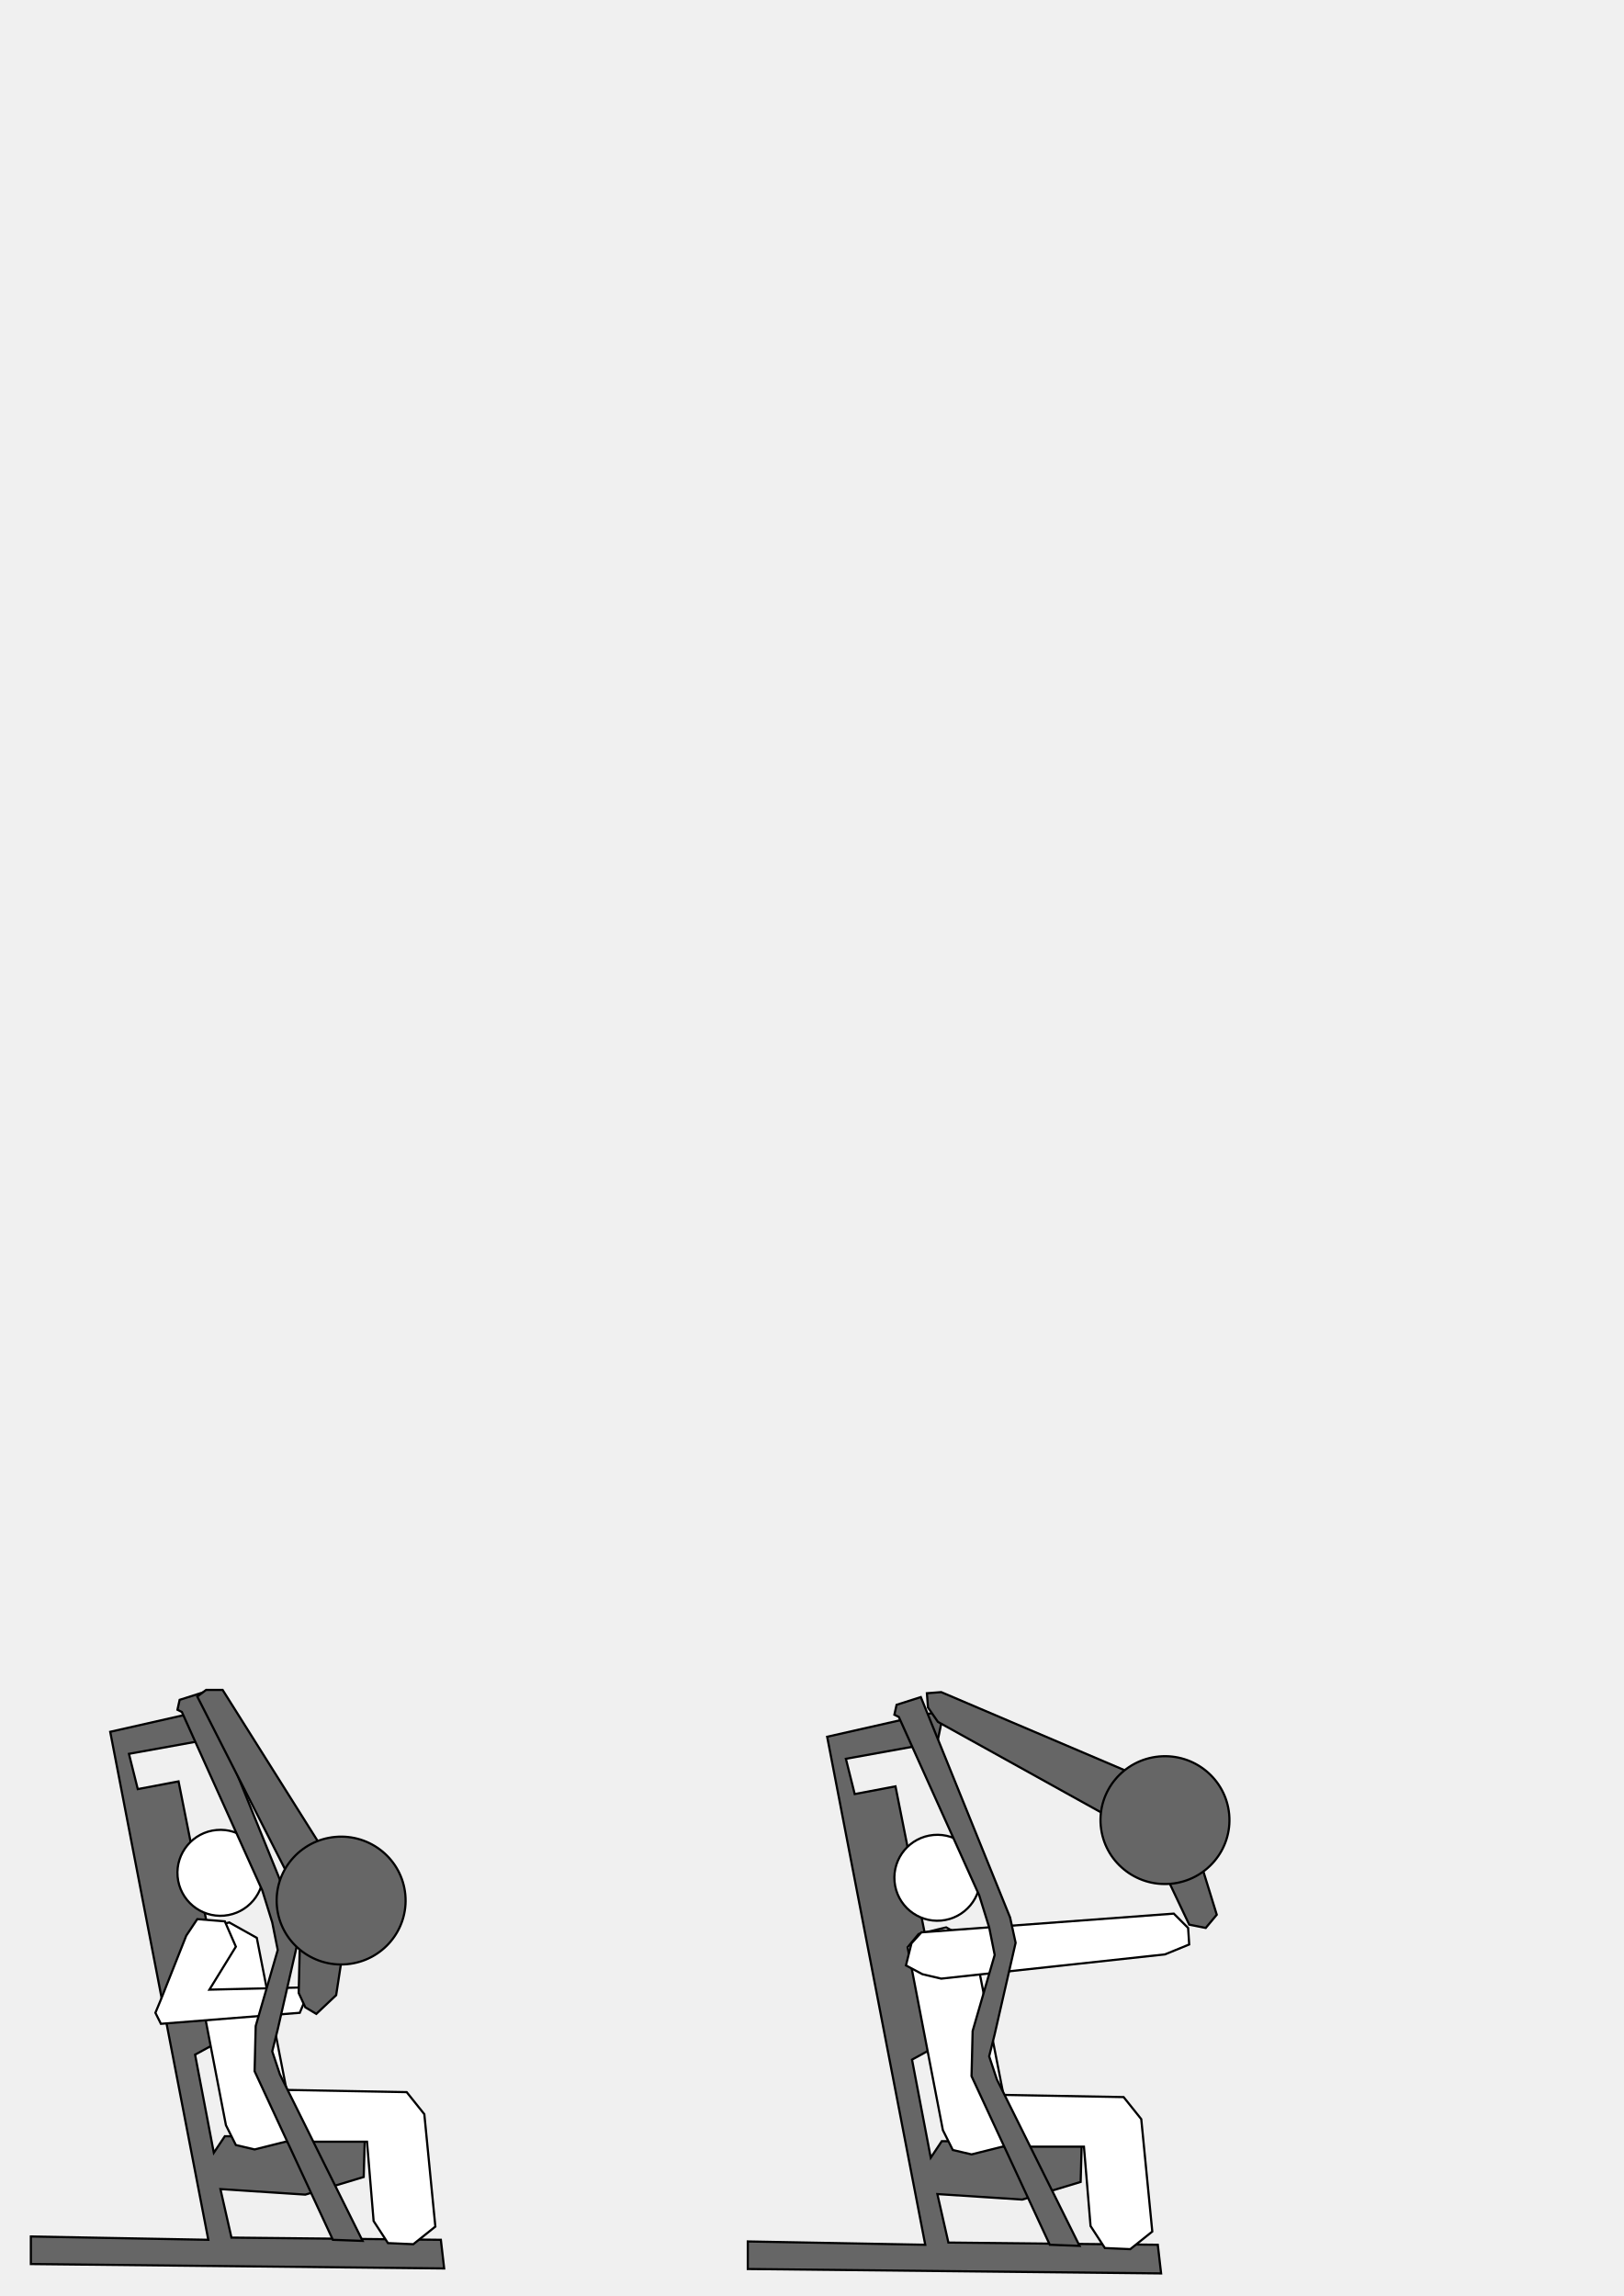
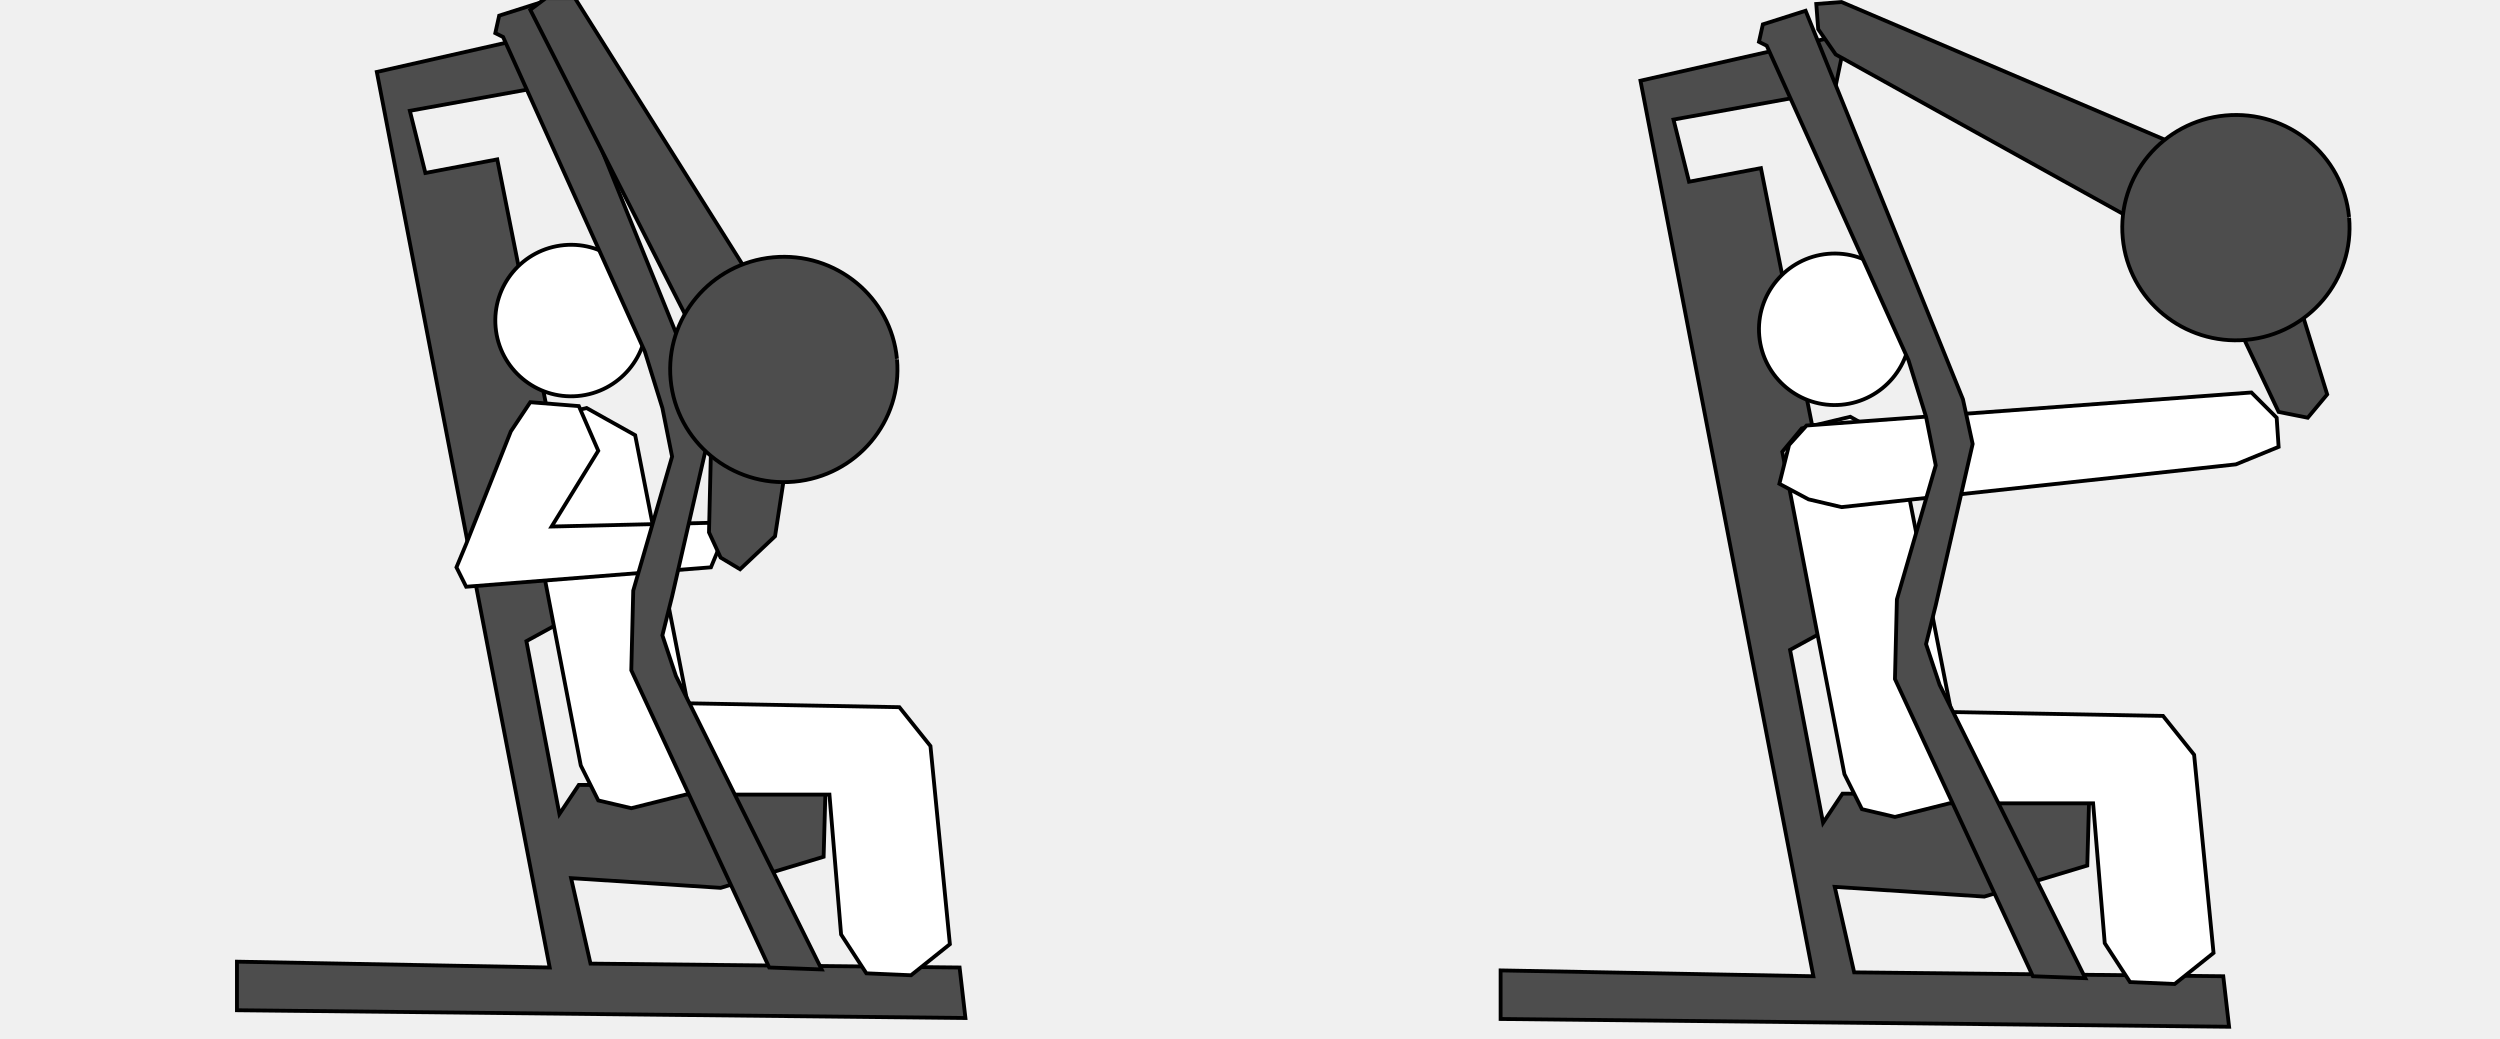
- <svg xmlns="http://www.w3.org/2000/svg" width="744.094" height="1052.362" id="svg2" version="1.1">
-   <defs id="defs4" />
-   <g id="layer3">
-     <path style="fill:#666666;stroke:#000000;stroke-width:1px;stroke-linecap:butt;stroke-linejoin:miter;stroke-opacity:1" d="m 104.046,781.641 -53.538,12.122 44.952,232.84 -81.317,-1.515 0,12.627 189.404,2.02 -1.515,-13.132 -95.964,-1.01 -5.051,-22.223 38.891,2.525 26.769,-8.081 0.505,-18.183 -64.145,-0.505 -5.051,7.576 -8.586,-44.952 15.657,-8.586 -23.234,-116.673 -18.688,3.536 -4.041,-16.162 41.921,-7.576 z" id="path4883" />
-     <path style="fill:#ffffff;fill-opacity:1;stroke:#000000;stroke-width:1;stroke-linecap:round;stroke-linejoin:round;stroke-miterlimit:4;stroke-opacity:1;stroke-dasharray:none" id="path4885" d="m 114.578,854.679 a 19.698,19.698 0 1 1 -0.009,-0.101" transform="translate(6.060915,2.020305)" />
-     <path style="fill:#ffffff;stroke:#000000;stroke-width:1px;stroke-linecap:butt;stroke-linejoin:miter;stroke-opacity:1" d="m 105.056,881.141 -12.627,3.03 -5.051,6.061 16.162,83.843 4.546,9.091 8.586,2.02 14.142,-3.536 37.376,0 3.03,36.365 6.566,10.101 11.617,0.505 10.102,-8.081 -5.051,-51.518 -8.081,-10.102 -55.053,-1.01 -13.637,-69.701 z" id="path4887" />
-     <path style="fill:#ffffff;stroke:#000000;stroke-width:1px;stroke-linecap:butt;stroke-linejoin:miter;stroke-opacity:1" d="m 108.086,892.253 -5.051,-11.617 -12.627,-1.01 -5.051,7.576 -11.617,29.294 -2.525,6.061 2.525,5.051 63.64,-5.051 2.525,-6.061 -1.01,-5.556 -42.931,1.01 z" id="path5478" />
-     <path style="fill:#666666;stroke:#000000;stroke-width:1px;stroke-linecap:butt;stroke-linejoin:miter;stroke-opacity:1" d="m 81.317,783.662 1.01,-4.546 11.112,-3.536 40.911,101.015 2.525,11.617 -9.596,41.921 -2.525,10.102 3.536,10.607 37.881,76.267 -13.637,-0.505 -35.86,-77.277 0.505,-20.708 10.102,-34.85 -2.525,-12.627 -4.546,-14.647 -36.871,-81.822 z" id="path4889" />
-     <path style="fill:#666666;stroke:#000000;stroke-width:1px;stroke-linecap:butt;stroke-linejoin:miter;stroke-opacity:1" d="m 136.876,913.466 3.03,6.566 5.051,3.03 9.091,-8.586 7.071,-45.962 -59.094,-93.944 -7.576,0 -4.041,3.03 47.477,93.439 z" id="path4891" />
-     <path style="fill:#666666;fill-opacity:1;stroke:#000000;stroke-width:1;stroke-linecap:round;stroke-linejoin:round;stroke-miterlimit:4;stroke-opacity:1;stroke-dasharray:none" id="path4893" d="m 174.139,872.532 a 29.547,29.294 0 1 1 -0.014,-0.15" transform="translate(11.61675,-4.04061)" />
-     <path style="fill:#666666;stroke:#000000;stroke-width:1px;stroke-linecap:butt;stroke-linejoin:miter;stroke-opacity:1" d="m 432.598,783.914 -53.538,12.122 44.952,232.84 -81.317,-1.515 0,12.627 189.404,2.02 -1.515,-13.132 -95.964,-1.01 -5.051,-22.223 38.891,2.525 26.769,-8.081 0.505,-18.183 -64.145,-0.505 -5.051,7.576 -8.586,-44.952 15.657,-8.586 -23.234,-116.673 -18.688,3.536 -4.041,-16.162 41.921,-7.576 z" id="path4883-7" />
-     <path style="fill:#ffffff;fill-opacity:1;stroke:#000000;stroke-width:1;stroke-linecap:round;stroke-linejoin:round;stroke-miterlimit:4;stroke-opacity:1;stroke-dasharray:none" id="path4885-1" d="m 114.578,854.679 a 19.698,19.698 0 1 1 -0.009,-0.101" transform="translate(334.613,4.293144)" />
-     <path style="fill:#ffffff;stroke:#000000;stroke-width:1px;stroke-linecap:butt;stroke-linejoin:miter;stroke-opacity:1" d="m 433.608,883.414 -12.627,3.03 -5.051,6.061 16.162,83.843 4.546,9.091 8.586,2.02 14.142,-3.536 37.376,0 3.03,36.365 6.566,10.101 11.617,0.505 10.102,-8.081 -5.051,-51.518 -8.081,-10.102 -55.053,-1.01 -13.637,-69.701 z" id="path4887-0" />
-     <path style="fill:#ffffff;stroke:#000000;stroke-width:1px;stroke-linecap:butt;stroke-linejoin:miter;stroke-opacity:1" d="m 422.749,904.88 -7.576,-4.041 2.525,-10.102 4.546,-5.051 115.662,-8.586 6.566,6.566 0.505,7.576 -11.112,4.546 -102.53,11.112 z" id="path5480" />
-     <path style="fill:#666666;stroke:#000000;stroke-width:1px;stroke-linecap:butt;stroke-linejoin:miter;stroke-opacity:1" d="m 409.869,785.934 1.01,-4.546 11.112,-3.536 40.911,101.015 2.525,11.617 -9.596,41.921 -2.525,10.102 3.536,10.607 37.881,76.267 -13.637,-0.505 -35.86,-77.277 0.505,-20.708 10.102,-34.85 -2.525,-12.627 -4.546,-14.647 -36.871,-81.822 z" id="path4889-3" />
-     <path style="fill:#666666;stroke:#000000;stroke-width:1px;stroke-linecap:butt;stroke-linejoin:miter;stroke-opacity:1" d="m 425.274,782.651 -0.505,-6.566 6.566,-0.505 109.096,46.467 17.173,55.558 -5.051,6.061 -7.576,-1.515 -18.688,-39.396 -96.47,-53.538 z" id="path4950" />
-     <path style="fill:#666666;fill-opacity:1;stroke:#000000;stroke-width:1;stroke-linecap:round;stroke-linejoin:round;stroke-miterlimit:4;stroke-opacity:1;stroke-dasharray:none" id="path4893-8" d="m 174.139,872.532 a 29.547,29.294 0 1 1 -0.014,-0.15" transform="translate(389.1613,-40.91116)" />
-   </g>
+ <svg xmlns="http://www.w3.org/2000/svg" width="650" height="270" id="svg2">
+   <style type="text/css">
+ 		.equipment {fill:#4d4d4d;stroke:#000000;stroke-opacity:1}
+ 		.body { fill:#ffffff;stroke:#000000;stroke-opacity:1 }
+ 		.arrow { fill:#ff0000;stroke:#000000;stroke-opacity:1 }
+ 	</style>
+   <path id="path4883" class="equipment" d="M 151.509,6.588 97.971,18.71 l 44.952,232.84 -81.317,-1.515 0,12.627 189.404,2.02 -1.515,-13.132 -95.964,-1.01 -5.051,-22.223 38.891,2.525 26.769,-8.081 0.505,-18.183 -64.145,-0.505 -5.051,7.576 -8.586,-44.952 15.657,-8.586 -23.233,-116.673 -18.688,3.536 -4.041,-16.162 41.921,-7.576 z" />
+   <path id="path4885" class="body" d="m 168.102,81.646 a 19.698,19.698 0 1 1 -0.009,-0.101" />
+   <path id="path4887" class="body" d="m 152.519,106.088 -12.627,3.03 -5.051,6.061 16.162,83.843 4.546,9.091 8.586,2.02 14.142,-3.536 37.376,0 3.03,36.365 6.566,10.101 11.617,0.505 10.102,-8.081 -5.051,-51.518 -8.081,-10.102 -55.053,-1.01 -13.637,-69.701 z" />
+   <path id="path5478" class="body" d="m 155.549,117.2 -5.051,-11.617 -12.627,-1.01 -5.051,7.576 -11.617,29.294 -2.525,6.061 2.525,5.051 63.64,-5.051 2.525,-6.061 -1.01,-5.556 -42.931,1.01 z" />
+   <path id="path4889" class="equipment" d="m 128.78,8.608 1.01,-4.546 11.112,-3.536 40.911,101.015 2.525,11.617 -9.596,41.921 -2.525,10.102 3.536,10.607 37.881,76.267 -13.637,-0.505 -35.86,-77.277 0.505,-20.708 10.102,-34.85 -2.525,-12.627 L 167.671,91.441 130.801,9.618 z" />
+   <path id="path4891" class="equipment" d="m 184.339,138.413 3.03,6.566 5.051,3.03 9.091,-8.586 7.071,-45.962 -59.094,-93.944 -7.576,0 -4.041,3.03 47.477,93.439 z" />
+   <path id="path4893" class="equipment" d="m 233.219,93.438 a 29.547,29.294 0 1 1 -0.014,-0.15" />
+   <path id="path4883-7" class="equipment" d="m 480.061,8.861 -53.538,12.122 44.952,232.84 -81.317,-1.515 0,12.627 189.404,2.02 -1.515,-13.132 -95.964,-1.01 -5.051,-22.223 38.891,2.525 26.769,-8.081 0.505,-18.183 -64.145,-0.505 -5.051,7.576 -8.586,-44.952 15.657,-8.586 -23.234,-116.673 -18.688,3.536 -4.041,-16.162 41.921,-7.576 z" />
+   <path id="path4885-1" class="body" d="m 496.654,83.919 a 19.698,19.698 0 1 1 -0.009,-0.101" />
+   <path id="path4887-0" class="body" d="m 481.071,108.361 -12.627,3.03 -5.051,6.061 16.162,83.843 4.546,9.091 8.586,2.02 14.142,-3.536 37.376,0 3.03,36.365 6.566,10.101 11.617,0.505 10.102,-8.081 -5.051,-51.518 -8.081,-10.102 -55.053,-1.01 -13.637,-69.701 z" />
+   <path id="path5480" class="body" d="m 470.212,129.827 -7.576,-4.041 2.525,-10.102 4.546,-5.051 115.662,-8.586 6.566,6.566 0.505,7.576 -11.112,4.546 -102.53,11.112 z" />
+   <path id="path4889-3" class="equipment" d="m 457.332,10.881 1.01,-4.546 11.112,-3.536 40.911,101.015 2.525,11.617 -9.596,41.921 -2.525,10.102 3.536,10.607 37.881,76.267 -13.637,-0.505 -35.86,-77.277 0.505,-20.708 10.102,-34.85 -2.525,-12.627 -4.546,-14.647 -36.871,-81.822 z" />
+   <path id="path4950" class="equipment" d="m 472.737,7.598 -0.505,-6.566 6.566,-0.505 109.096,46.467 17.173,55.558 -5.051,6.061 -7.576,-1.515 -18.688,-39.396 -96.47,-53.538 z" />
+   <path id="path4893-8" class="equipment" d="m 610.764,56.567 a 29.547,29.294 0 1 1 -0.014,-0.15" />
</svg>
